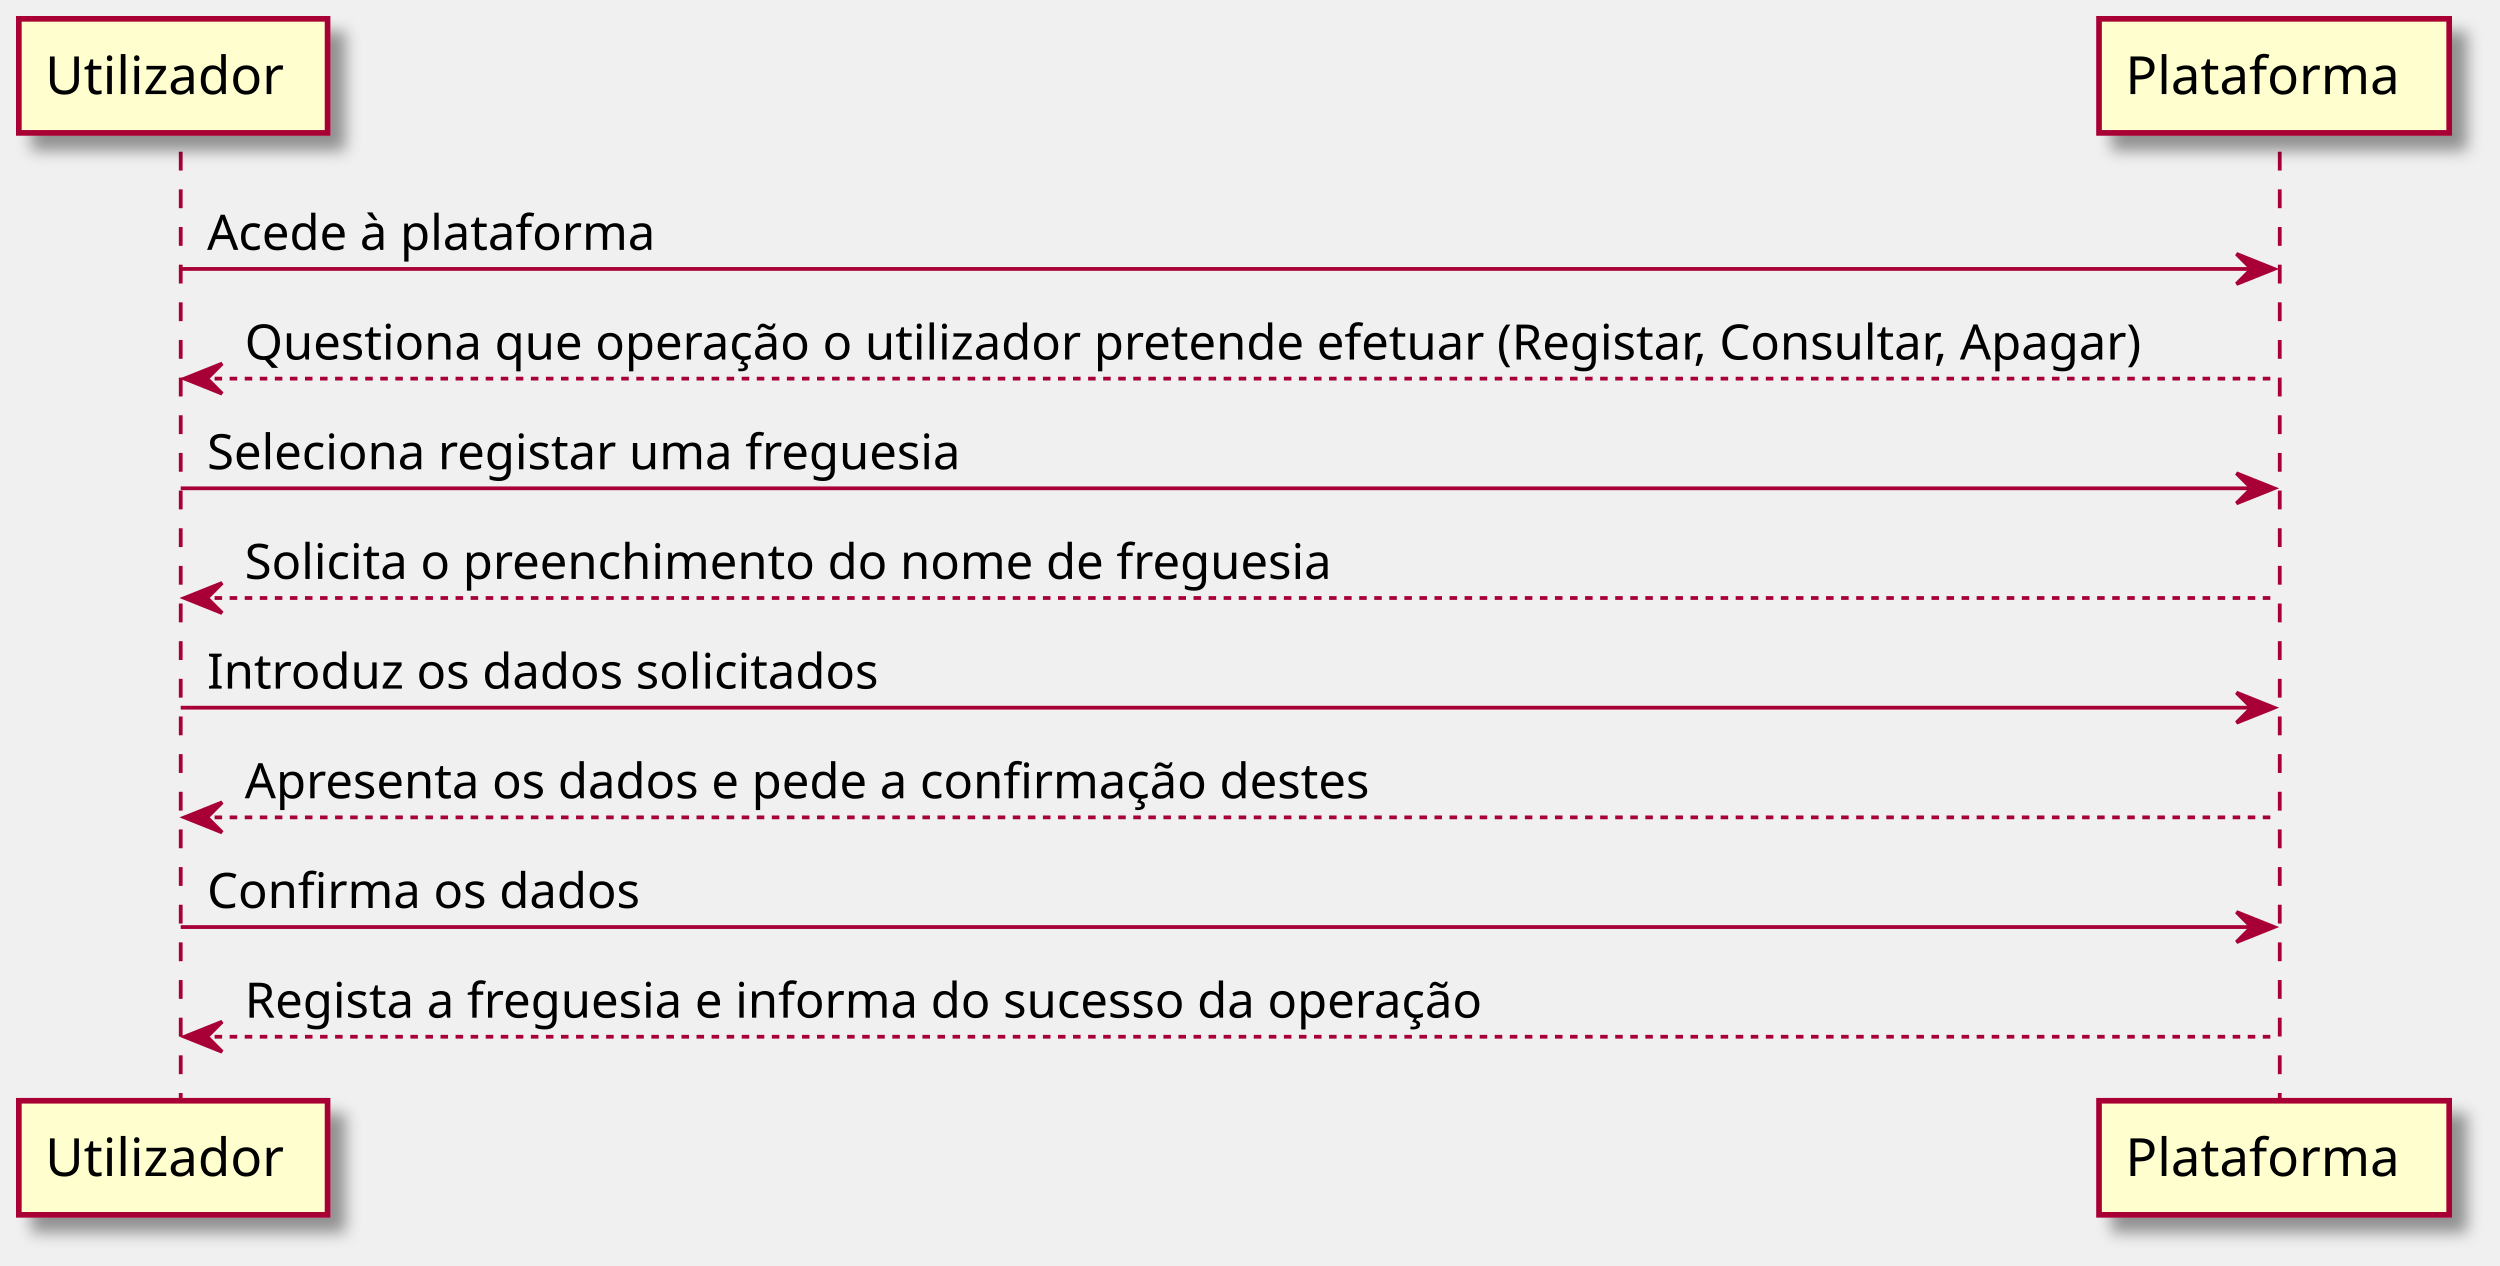
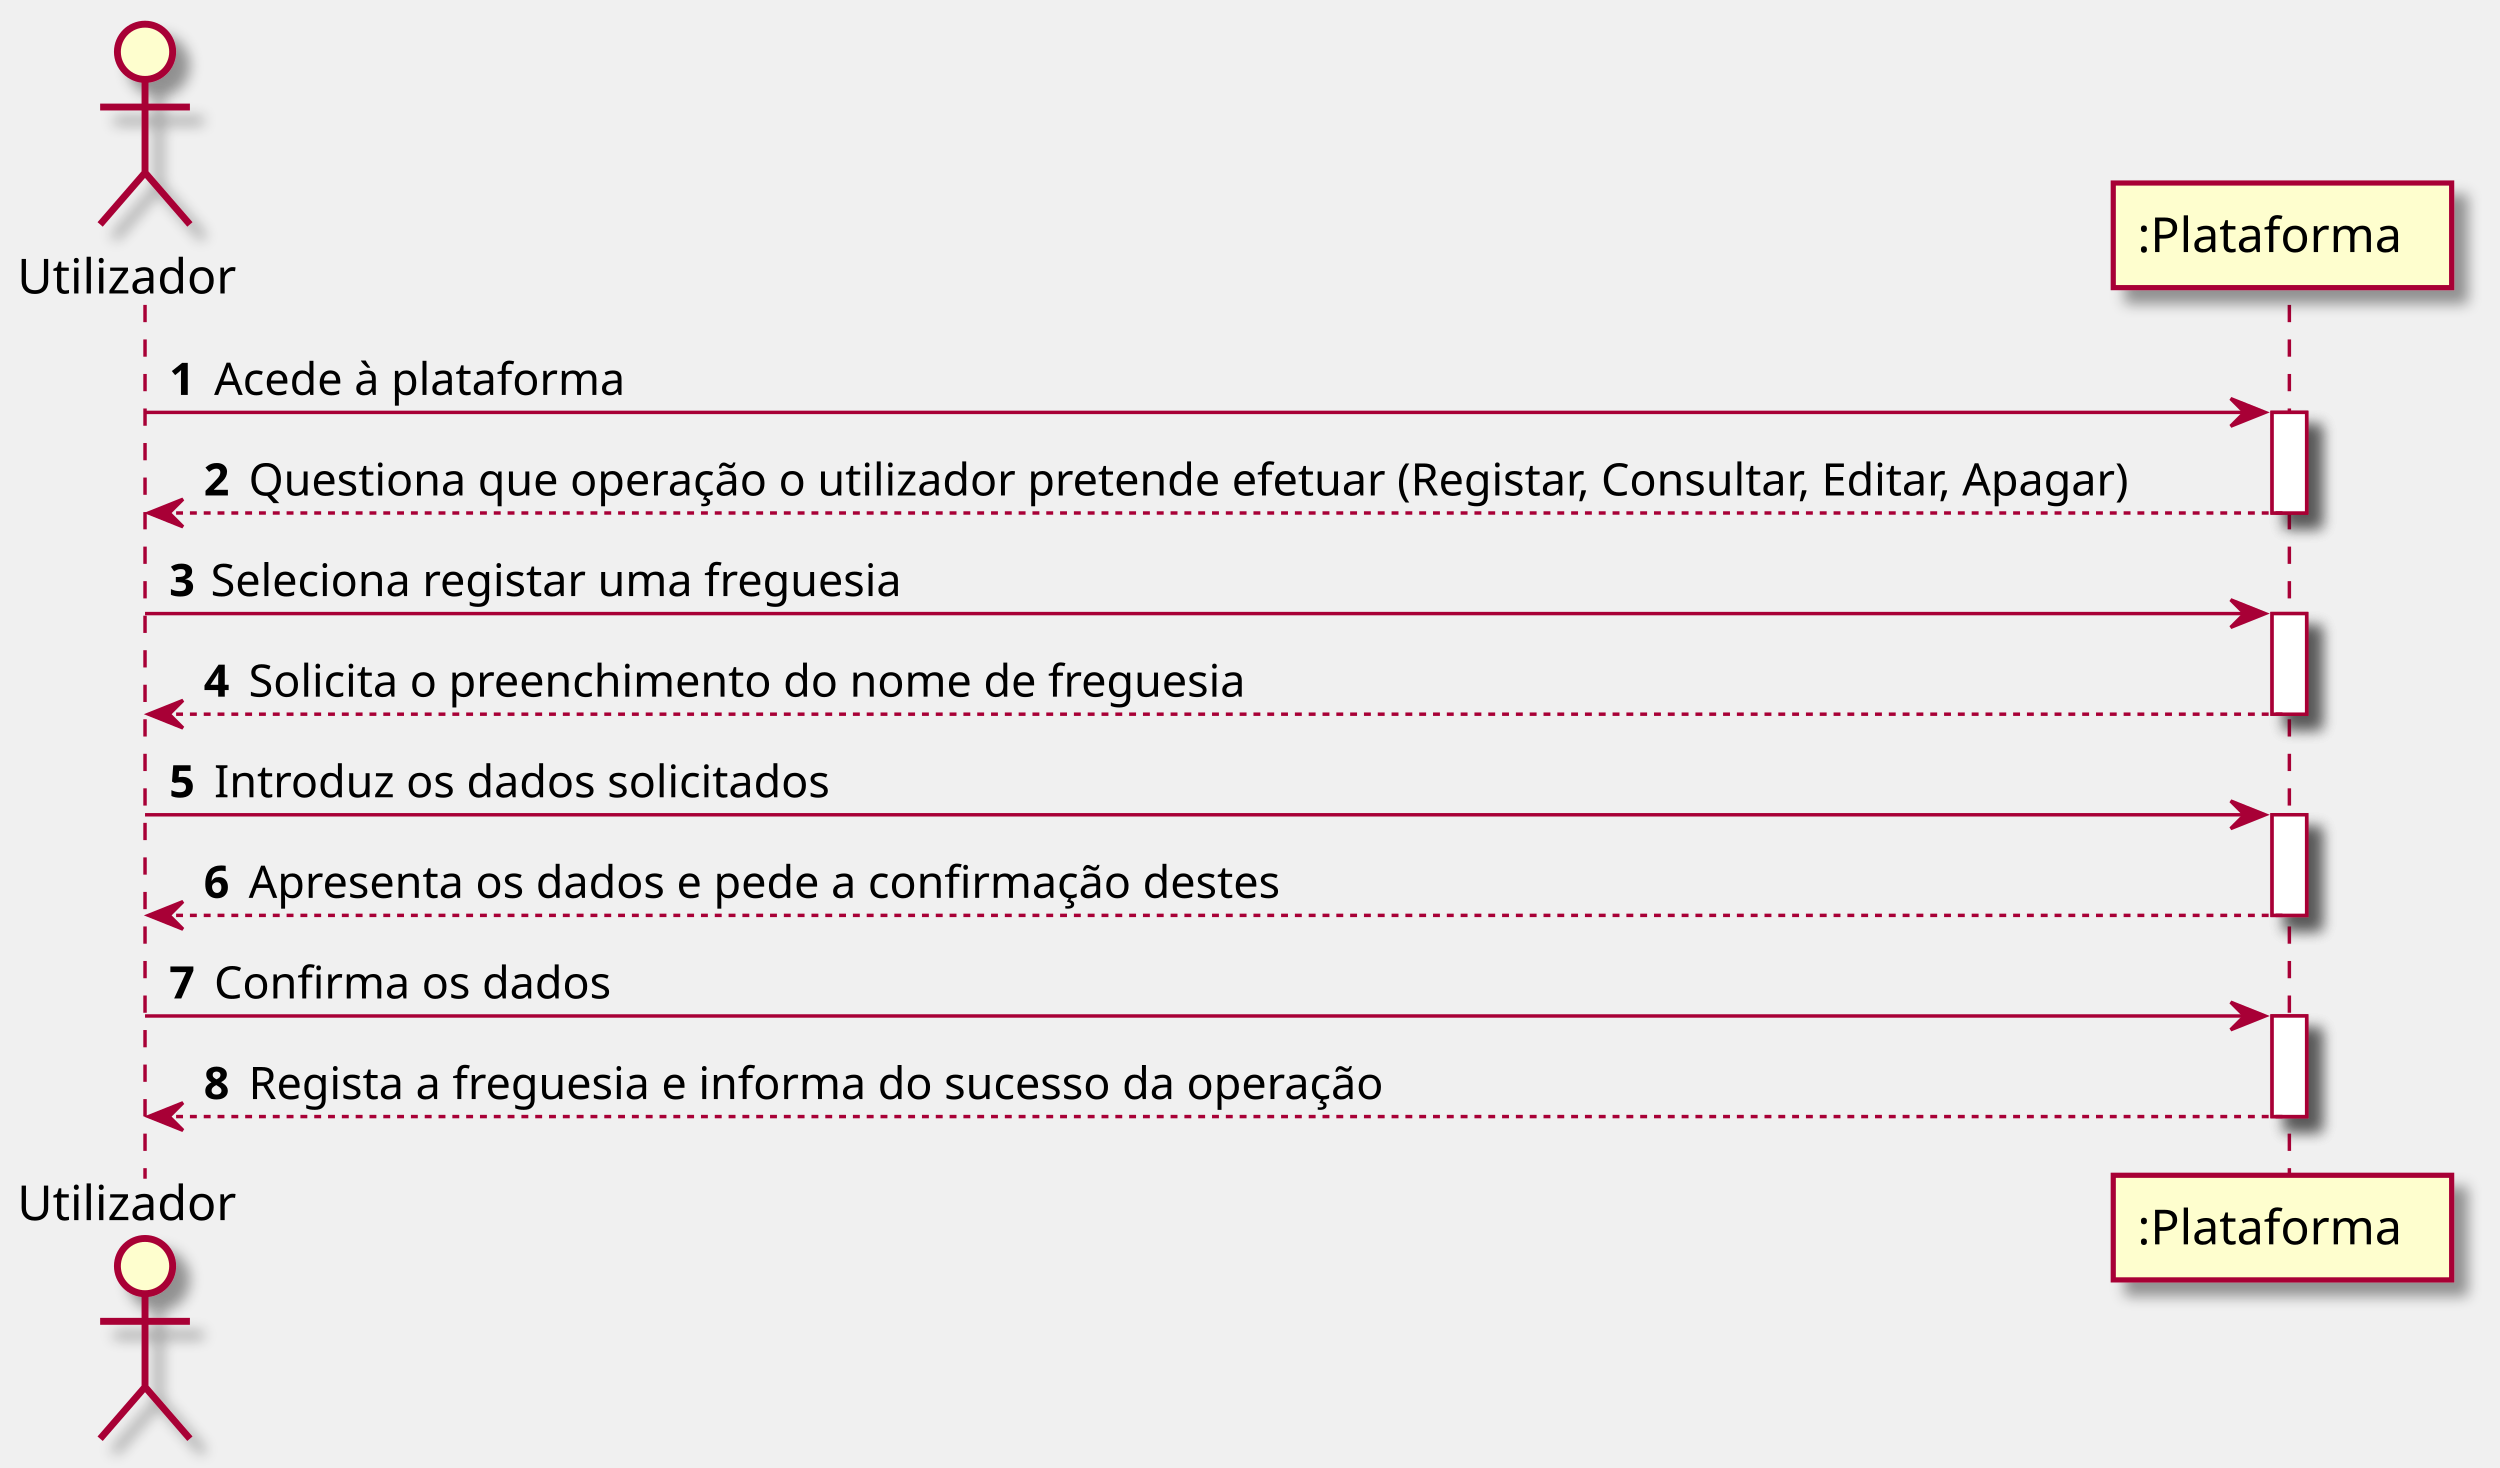
- <svg xmlns="http://www.w3.org/2000/svg" contentScriptType="application/ecmascript" contentStyleType="text/css" height="336px" preserveAspectRatio="none" style="width:664px;height:336px;" version="1.1" viewBox="0 0 664 336" width="664px" zoomAndPan="magnify">
+ <svg xmlns="http://www.w3.org/2000/svg" contentScriptType="application/ecmascript" contentStyleType="text/css" height="425px" preserveAspectRatio="none" style="width:724px;height:425px;" version="1.1" viewBox="0 0 724 425" width="724px" zoomAndPan="magnify">
  <defs>
-     <filter height="300%" id="f12snq3wozdasl" width="300%" x="-1" y="-1">
+     <filter height="300%" id="f27m1ok5ya4ap" width="300%" x="-1" y="-1">
      <feGaussianBlur result="blurOut" stdDeviation="2.0" />
      <feColorMatrix in="blurOut" result="blurOut2" type="matrix" values="0 0 0 0 0 0 0 0 0 0 0 0 0 0 0 0 0 0 .4 0" />
      <feOffset dx="4.0" dy="4.0" in="blurOut2" result="blurOut3" />
      <feBlend in="SourceGraphic" in2="blurOut3" mode="normal" />
    </filter>
  </defs>
  <g>
-     <line style="stroke:#A80036;stroke-width:1.0;stroke-dasharray:5.0,5.0;" x1="48" x2="48" y1="40.297" y2="293.359" />
-     <line style="stroke:#A80036;stroke-width:1.0;stroke-dasharray:5.0,5.0;" x1="605.5" x2="605.5" y1="40.297" y2="293.359" />
-     <rect fill="#FEFECE" filter="url(#f12snq3wozdasl)" height="30.297" style="stroke:#A80036;stroke-width:1.5;" width="82" x="5" y="5" />
-     <text fill="#000000" font-family="sans-serif" font-size="14" lengthAdjust="spacingAndGlyphs" textLength="68" x="12" y="24.995">Utilizador</text>
-     <rect fill="#FEFECE" filter="url(#f12snq3wozdasl)" height="30.297" style="stroke:#A80036;stroke-width:1.5;" width="82" x="5" y="292.359" />
-     <text fill="#000000" font-family="sans-serif" font-size="14" lengthAdjust="spacingAndGlyphs" textLength="68" x="12" y="312.354">Utilizador</text>
-     <rect fill="#FEFECE" filter="url(#f12snq3wozdasl)" height="30.297" style="stroke:#A80036;stroke-width:1.5;" width="93" x="557.5" y="5" />
-     <text fill="#000000" font-family="sans-serif" font-size="14" lengthAdjust="spacingAndGlyphs" textLength="79" x="564.5" y="24.995">Plataforma</text>
-     <rect fill="#FEFECE" filter="url(#f12snq3wozdasl)" height="30.297" style="stroke:#A80036;stroke-width:1.5;" width="93" x="557.5" y="292.359" />
-     <text fill="#000000" font-family="sans-serif" font-size="14" lengthAdjust="spacingAndGlyphs" textLength="79" x="564.5" y="312.354">Plataforma</text>
-     <polygon fill="#A80036" points="594,67.43,604,71.43,594,75.43,598,71.43" style="stroke:#A80036;stroke-width:1.0;" />
-     <line style="stroke:#A80036;stroke-width:1.0;" x1="48" x2="600" y1="71.43" y2="71.43" />
-     <text fill="#000000" font-family="sans-serif" font-size="13" lengthAdjust="spacingAndGlyphs" textLength="127" x="55" y="66.364">Acede à plataforma</text>
-     <polygon fill="#A80036" points="59,96.562,49,100.562,59,104.562,55,100.562" style="stroke:#A80036;stroke-width:1.0;" />
-     <line style="stroke:#A80036;stroke-width:1.0;stroke-dasharray:2.0,2.0;" x1="53" x2="605" y1="100.562" y2="100.562" />
-     <text fill="#000000" font-family="sans-serif" font-size="13" lengthAdjust="spacingAndGlyphs" textLength="534" x="65" y="95.497">Questiona que operação o utilizador pretende efetuar (Registar, Consultar, Apagar)</text>
-     <polygon fill="#A80036" points="594,125.695,604,129.695,594,133.695,598,129.695" style="stroke:#A80036;stroke-width:1.0;" />
-     <line style="stroke:#A80036;stroke-width:1.0;" x1="48" x2="600" y1="129.695" y2="129.695" />
-     <text fill="#000000" font-family="sans-serif" font-size="13" lengthAdjust="spacingAndGlyphs" textLength="211" x="55" y="124.629">Seleciona registar uma freguesia</text>
-     <polygon fill="#A80036" points="59,154.828,49,158.828,59,162.828,55,158.828" style="stroke:#A80036;stroke-width:1.0;" />
-     <line style="stroke:#A80036;stroke-width:1.0;stroke-dasharray:2.0,2.0;" x1="53" x2="605" y1="158.828" y2="158.828" />
-     <text fill="#000000" font-family="sans-serif" font-size="13" lengthAdjust="spacingAndGlyphs" textLength="303" x="65" y="153.762">Solicita o preenchimento do nome de freguesia</text>
-     <polygon fill="#A80036" points="594,183.961,604,187.961,594,191.961,598,187.961" style="stroke:#A80036;stroke-width:1.0;" />
-     <line style="stroke:#A80036;stroke-width:1.0;" x1="48" x2="600" y1="187.961" y2="187.961" />
-     <text fill="#000000" font-family="sans-serif" font-size="13" lengthAdjust="spacingAndGlyphs" textLength="185" x="55" y="182.895">Introduz os dados solicitados</text>
-     <polygon fill="#A80036" points="59,213.094,49,217.094,59,221.094,55,217.094" style="stroke:#A80036;stroke-width:1.0;" />
-     <line style="stroke:#A80036;stroke-width:1.0;stroke-dasharray:2.0,2.0;" x1="53" x2="605" y1="217.094" y2="217.094" />
-     <text fill="#000000" font-family="sans-serif" font-size="13" lengthAdjust="spacingAndGlyphs" textLength="319" x="65" y="212.028">Apresenta os dados e pede a confirmação destes</text>
-     <polygon fill="#A80036" points="594,242.227,604,246.227,594,250.227,598,246.227" style="stroke:#A80036;stroke-width:1.0;" />
-     <line style="stroke:#A80036;stroke-width:1.0;" x1="48" x2="600" y1="246.227" y2="246.227" />
-     <text fill="#000000" font-family="sans-serif" font-size="13" lengthAdjust="spacingAndGlyphs" textLength="121" x="55" y="241.161">Confirma os dados</text>
-     <polygon fill="#A80036" points="59,271.359,49,275.359,59,279.359,55,275.359" style="stroke:#A80036;stroke-width:1.0;" />
-     <line style="stroke:#A80036;stroke-width:1.0;stroke-dasharray:2.0,2.0;" x1="53" x2="605" y1="275.359" y2="275.359" />
-     <text fill="#000000" font-family="sans-serif" font-size="13" lengthAdjust="spacingAndGlyphs" textLength="350" x="65" y="270.293">Regista a freguesia e informa do sucesso da operação</text>
+     <rect fill="#FFFFFF" filter="url(#f27m1ok5ya4ap)" height="29.133" style="stroke:#A80036;stroke-width:1.0;" width="10" x="658" y="119.43" />
+     <rect fill="#FFFFFF" filter="url(#f27m1ok5ya4ap)" height="29.133" style="stroke:#A80036;stroke-width:1.0;" width="10" x="658" y="177.695" />
+     <rect fill="#FFFFFF" filter="url(#f27m1ok5ya4ap)" height="29.133" style="stroke:#A80036;stroke-width:1.0;" width="10" x="658" y="235.961" />
+     <rect fill="#FFFFFF" filter="url(#f27m1ok5ya4ap)" height="29.133" style="stroke:#A80036;stroke-width:1.0;" width="10" x="658" y="294.227" />
+     <line style="stroke:#A80036;stroke-width:1.0;stroke-dasharray:5.0,5.0;" x1="42" x2="42" y1="88.297" y2="341.359" />
+     <line style="stroke:#A80036;stroke-width:1.0;stroke-dasharray:5.0,5.0;" x1="663" x2="663" y1="88.297" y2="341.359" />
+     <text fill="#000000" font-family="sans-serif" font-size="14" lengthAdjust="spacingAndGlyphs" textLength="68" x="5" y="84.995">Utilizador</text>
+     <ellipse cx="42" cy="15" fill="#FEFECE" filter="url(#f27m1ok5ya4ap)" rx="8" ry="8" style="stroke:#A80036;stroke-width:2.0;" />
+     <path d="M42,23 L42,50 M29,31 L55,31 M42,50 L29,65 M42,50 L55,65 " fill="none" filter="url(#f27m1ok5ya4ap)" style="stroke:#A80036;stroke-width:2.0;" />
+     <text fill="#000000" font-family="sans-serif" font-size="14" lengthAdjust="spacingAndGlyphs" textLength="68" x="5" y="353.354">Utilizador</text>
+     <ellipse cx="42" cy="366.656" fill="#FEFECE" filter="url(#f27m1ok5ya4ap)" rx="8" ry="8" style="stroke:#A80036;stroke-width:2.0;" />
+     <path d="M42,374.656 L42,401.656 M29,382.656 L55,382.656 M42,401.656 L29,416.656 M42,401.656 L55,416.656 " fill="none" filter="url(#f27m1ok5ya4ap)" style="stroke:#A80036;stroke-width:2.0;" />
+     <rect fill="#FEFECE" filter="url(#f27m1ok5ya4ap)" height="30.297" style="stroke:#A80036;stroke-width:1.5;" width="98" x="612" y="53" />
+     <text fill="#000000" font-family="sans-serif" font-size="14" lengthAdjust="spacingAndGlyphs" textLength="84" x="619" y="72.995">:Plataforma</text>
+     <rect fill="#FEFECE" filter="url(#f27m1ok5ya4ap)" height="30.297" style="stroke:#A80036;stroke-width:1.5;" width="98" x="612" y="340.359" />
+     <text fill="#000000" font-family="sans-serif" font-size="14" lengthAdjust="spacingAndGlyphs" textLength="84" x="619" y="360.354">:Plataforma</text>
+     <rect fill="#FFFFFF" filter="url(#f27m1ok5ya4ap)" height="29.133" style="stroke:#A80036;stroke-width:1.0;" width="10" x="658" y="119.43" />
+     <rect fill="#FFFFFF" filter="url(#f27m1ok5ya4ap)" height="29.133" style="stroke:#A80036;stroke-width:1.0;" width="10" x="658" y="177.695" />
+     <rect fill="#FFFFFF" filter="url(#f27m1ok5ya4ap)" height="29.133" style="stroke:#A80036;stroke-width:1.0;" width="10" x="658" y="235.961" />
+     <rect fill="#FFFFFF" filter="url(#f27m1ok5ya4ap)" height="29.133" style="stroke:#A80036;stroke-width:1.0;" width="10" x="658" y="294.227" />
+     <polygon fill="#A80036" points="646,115.43,656,119.43,646,123.43,650,119.43" style="stroke:#A80036;stroke-width:1.0;" />
+     <line style="stroke:#A80036;stroke-width:1.0;" x1="42" x2="652" y1="119.43" y2="119.43" />
+     <text fill="#000000" font-family="sans-serif" font-size="13" font-weight="bold" lengthAdjust="spacingAndGlyphs" textLength="9" x="49" y="114.364">1</text>
+     <text fill="#000000" font-family="sans-serif" font-size="13" lengthAdjust="spacingAndGlyphs" textLength="127" x="62" y="114.364">Acede à plataforma</text>
+     <polygon fill="#A80036" points="53,144.562,43,148.562,53,152.562,49,148.562" style="stroke:#A80036;stroke-width:1.0;" />
+     <line style="stroke:#A80036;stroke-width:1.0;stroke-dasharray:2.0,2.0;" x1="47" x2="662" y1="148.562" y2="148.562" />
+     <text fill="#000000" font-family="sans-serif" font-size="13" font-weight="bold" lengthAdjust="spacingAndGlyphs" textLength="9" x="59" y="143.497">2</text>
+     <text fill="#000000" font-family="sans-serif" font-size="13" lengthAdjust="spacingAndGlyphs" textLength="579" x="72" y="143.497">Questiona que operação o utilizador pretende efetuar (Registar, Consultar, Editar, Apagar)</text>
+     <polygon fill="#A80036" points="646,173.695,656,177.695,646,181.695,650,177.695" style="stroke:#A80036;stroke-width:1.0;" />
+     <line style="stroke:#A80036;stroke-width:1.0;" x1="42" x2="652" y1="177.695" y2="177.695" />
+     <text fill="#000000" font-family="sans-serif" font-size="13" font-weight="bold" lengthAdjust="spacingAndGlyphs" textLength="8" x="49" y="172.629">3</text>
+     <text fill="#000000" font-family="sans-serif" font-size="13" lengthAdjust="spacingAndGlyphs" textLength="211" x="61" y="172.629">Seleciona registar uma freguesia</text>
+     <polygon fill="#A80036" points="53,202.828,43,206.828,53,210.828,49,206.828" style="stroke:#A80036;stroke-width:1.0;" />
+     <line style="stroke:#A80036;stroke-width:1.0;stroke-dasharray:2.0,2.0;" x1="47" x2="662" y1="206.828" y2="206.828" />
+     <text fill="#000000" font-family="sans-serif" font-size="13" font-weight="bold" lengthAdjust="spacingAndGlyphs" textLength="9" x="59" y="201.762">4</text>
+     <text fill="#000000" font-family="sans-serif" font-size="13" lengthAdjust="spacingAndGlyphs" textLength="303" x="72" y="201.762">Solicita o preenchimento do nome de freguesia</text>
+     <polygon fill="#A80036" points="646,231.961,656,235.961,646,239.961,650,235.961" style="stroke:#A80036;stroke-width:1.0;" />
+     <line style="stroke:#A80036;stroke-width:1.0;" x1="42" x2="652" y1="235.961" y2="235.961" />
+     <text fill="#000000" font-family="sans-serif" font-size="13" font-weight="bold" lengthAdjust="spacingAndGlyphs" textLength="9" x="49" y="230.895">5</text>
+     <text fill="#000000" font-family="sans-serif" font-size="13" lengthAdjust="spacingAndGlyphs" textLength="185" x="62" y="230.895">Introduz os dados solicitados</text>
+     <polygon fill="#A80036" points="53,261.094,43,265.094,53,269.094,49,265.094" style="stroke:#A80036;stroke-width:1.0;" />
+     <line style="stroke:#A80036;stroke-width:1.0;stroke-dasharray:2.0,2.0;" x1="47" x2="662" y1="265.094" y2="265.094" />
+     <text fill="#000000" font-family="sans-serif" font-size="13" font-weight="bold" lengthAdjust="spacingAndGlyphs" textLength="9" x="59" y="260.028">6</text>
+     <text fill="#000000" font-family="sans-serif" font-size="13" lengthAdjust="spacingAndGlyphs" textLength="319" x="72" y="260.028">Apresenta os dados e pede a confirmação destes</text>
+     <polygon fill="#A80036" points="646,290.227,656,294.227,646,298.227,650,294.227" style="stroke:#A80036;stroke-width:1.0;" />
+     <line style="stroke:#A80036;stroke-width:1.0;" x1="42" x2="652" y1="294.227" y2="294.227" />
+     <text fill="#000000" font-family="sans-serif" font-size="13" font-weight="bold" lengthAdjust="spacingAndGlyphs" textLength="9" x="49" y="289.161">7</text>
+     <text fill="#000000" font-family="sans-serif" font-size="13" lengthAdjust="spacingAndGlyphs" textLength="121" x="62" y="289.161">Confirma os dados</text>
+     <polygon fill="#A80036" points="53,319.359,43,323.359,53,327.359,49,323.359" style="stroke:#A80036;stroke-width:1.0;" />
+     <line style="stroke:#A80036;stroke-width:1.0;stroke-dasharray:2.0,2.0;" x1="47" x2="662" y1="323.359" y2="323.359" />
+     <text fill="#000000" font-family="sans-serif" font-size="13" font-weight="bold" lengthAdjust="spacingAndGlyphs" textLength="9" x="59" y="318.293">8</text>
+     <text fill="#000000" font-family="sans-serif" font-size="13" lengthAdjust="spacingAndGlyphs" textLength="350" x="72" y="318.293">Regista a freguesia e informa do sucesso da operação</text>
  </g>
</svg>
